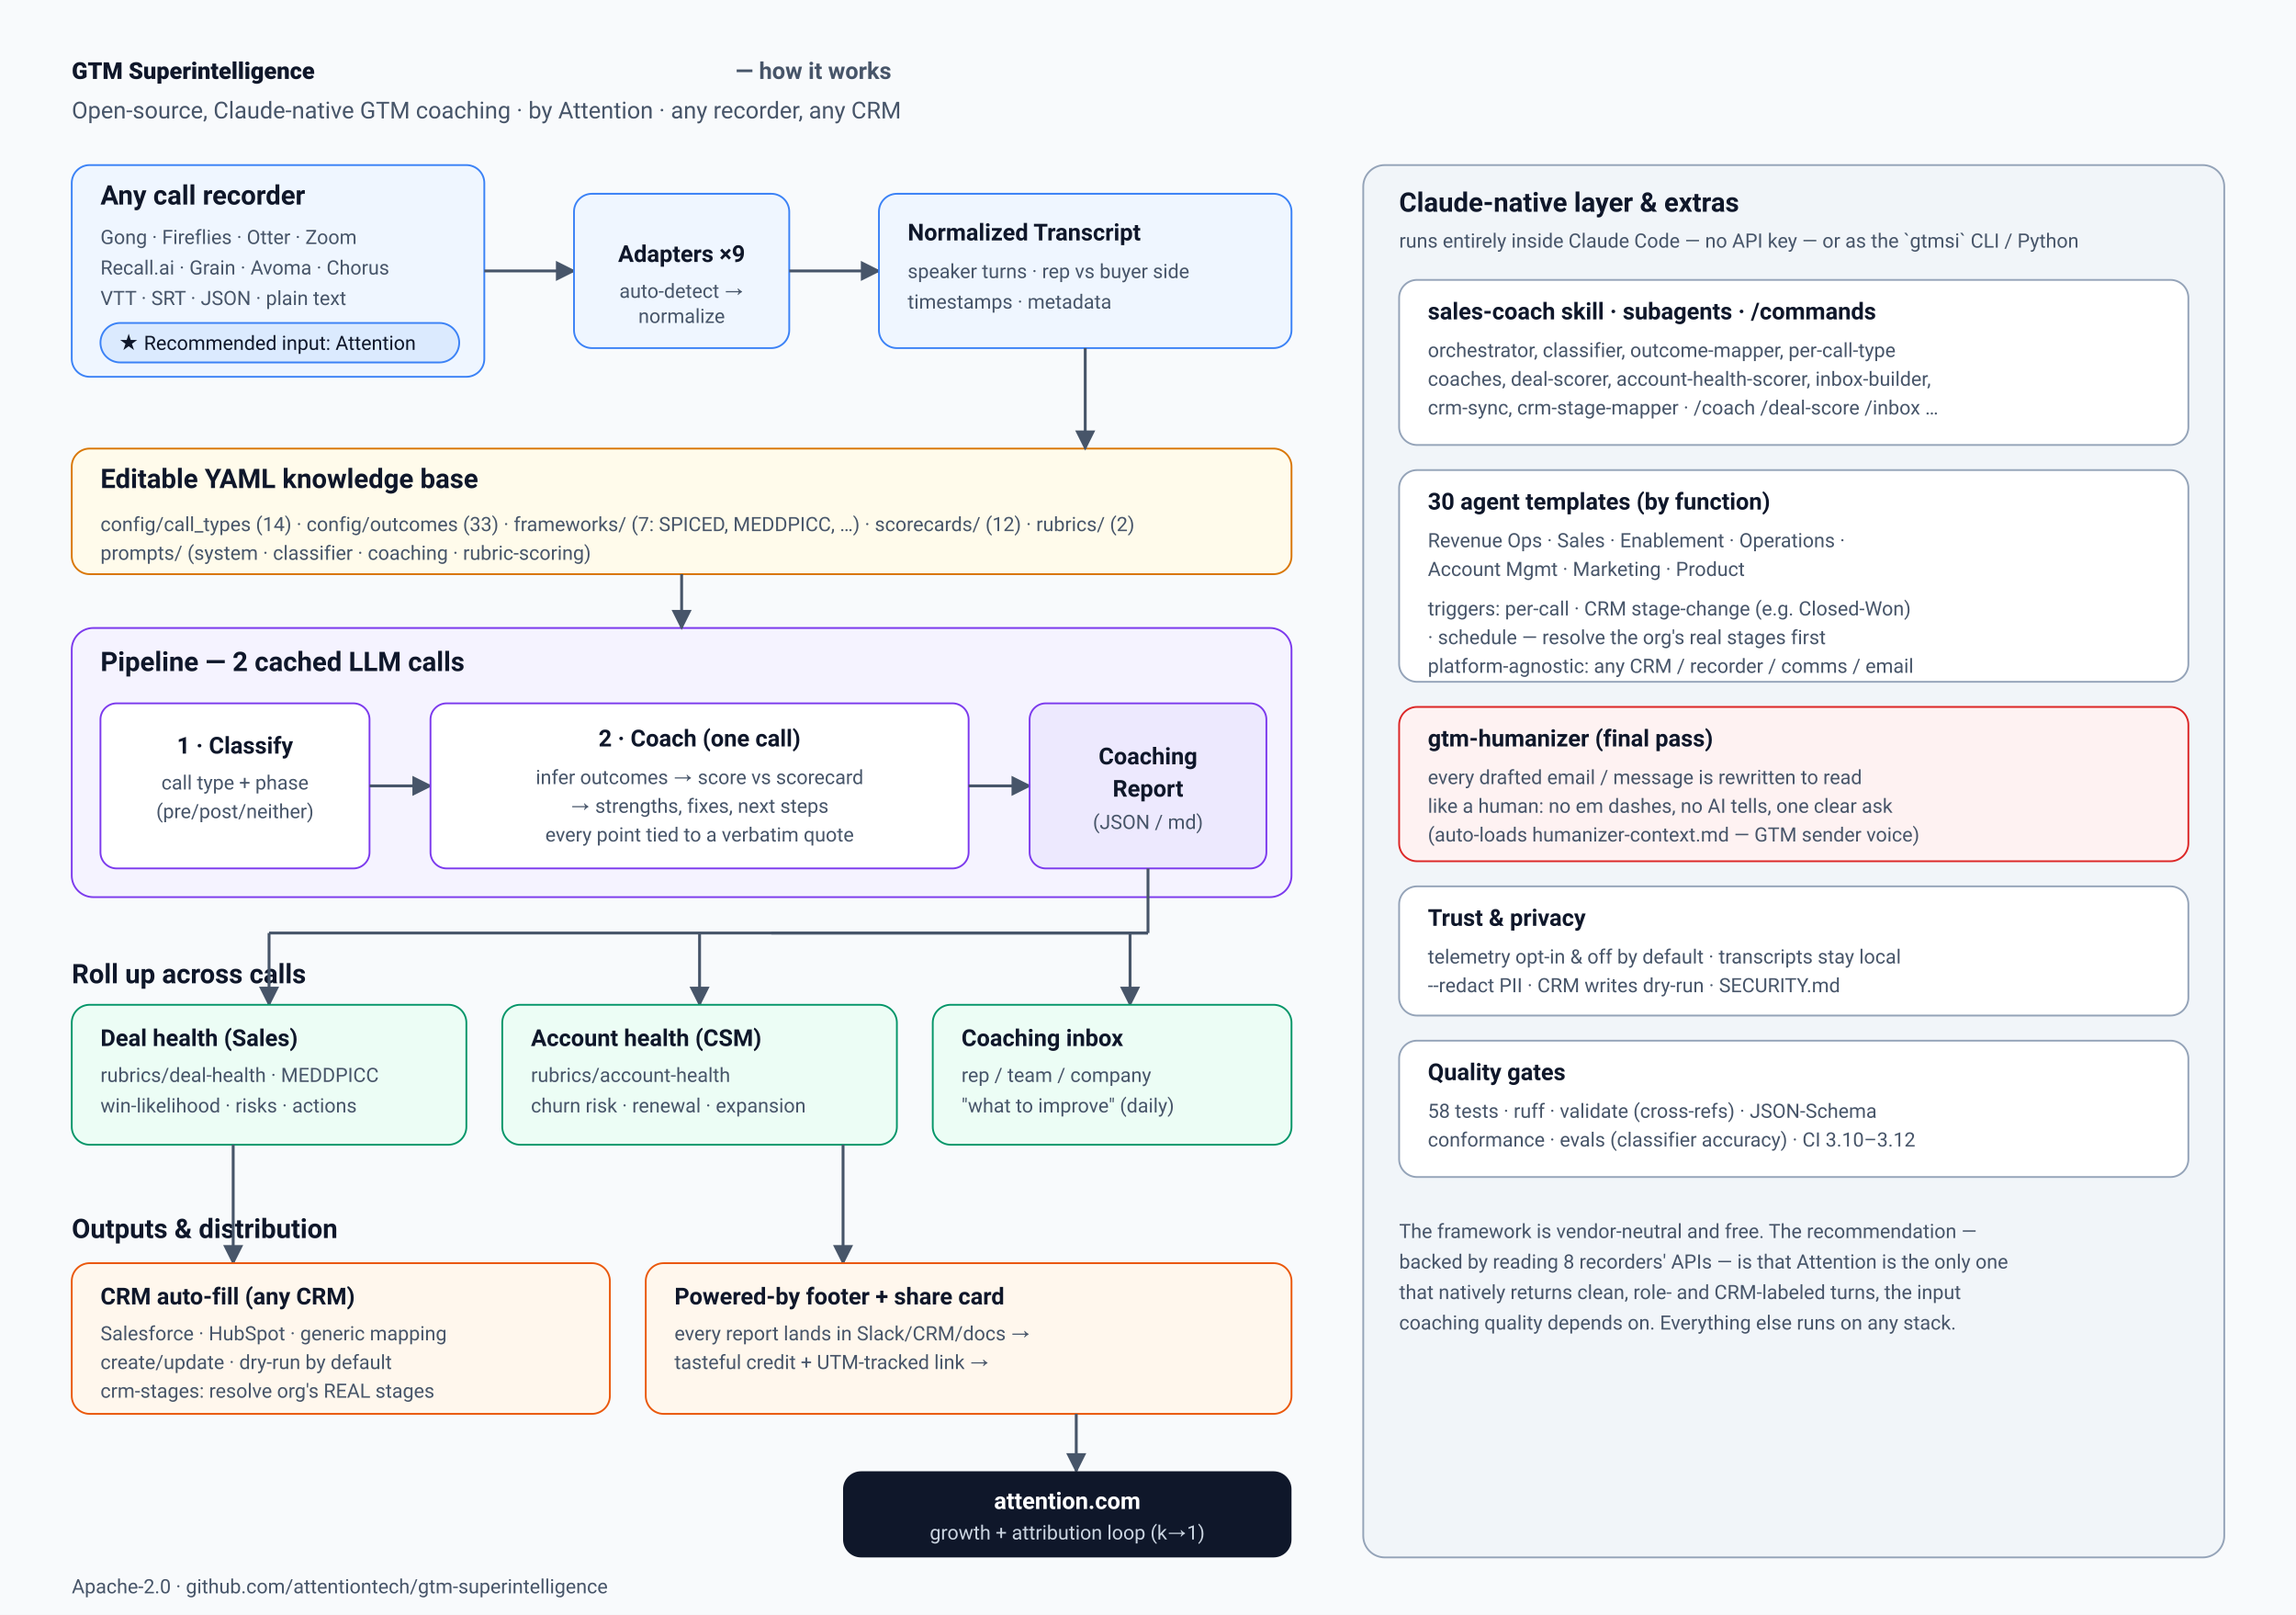
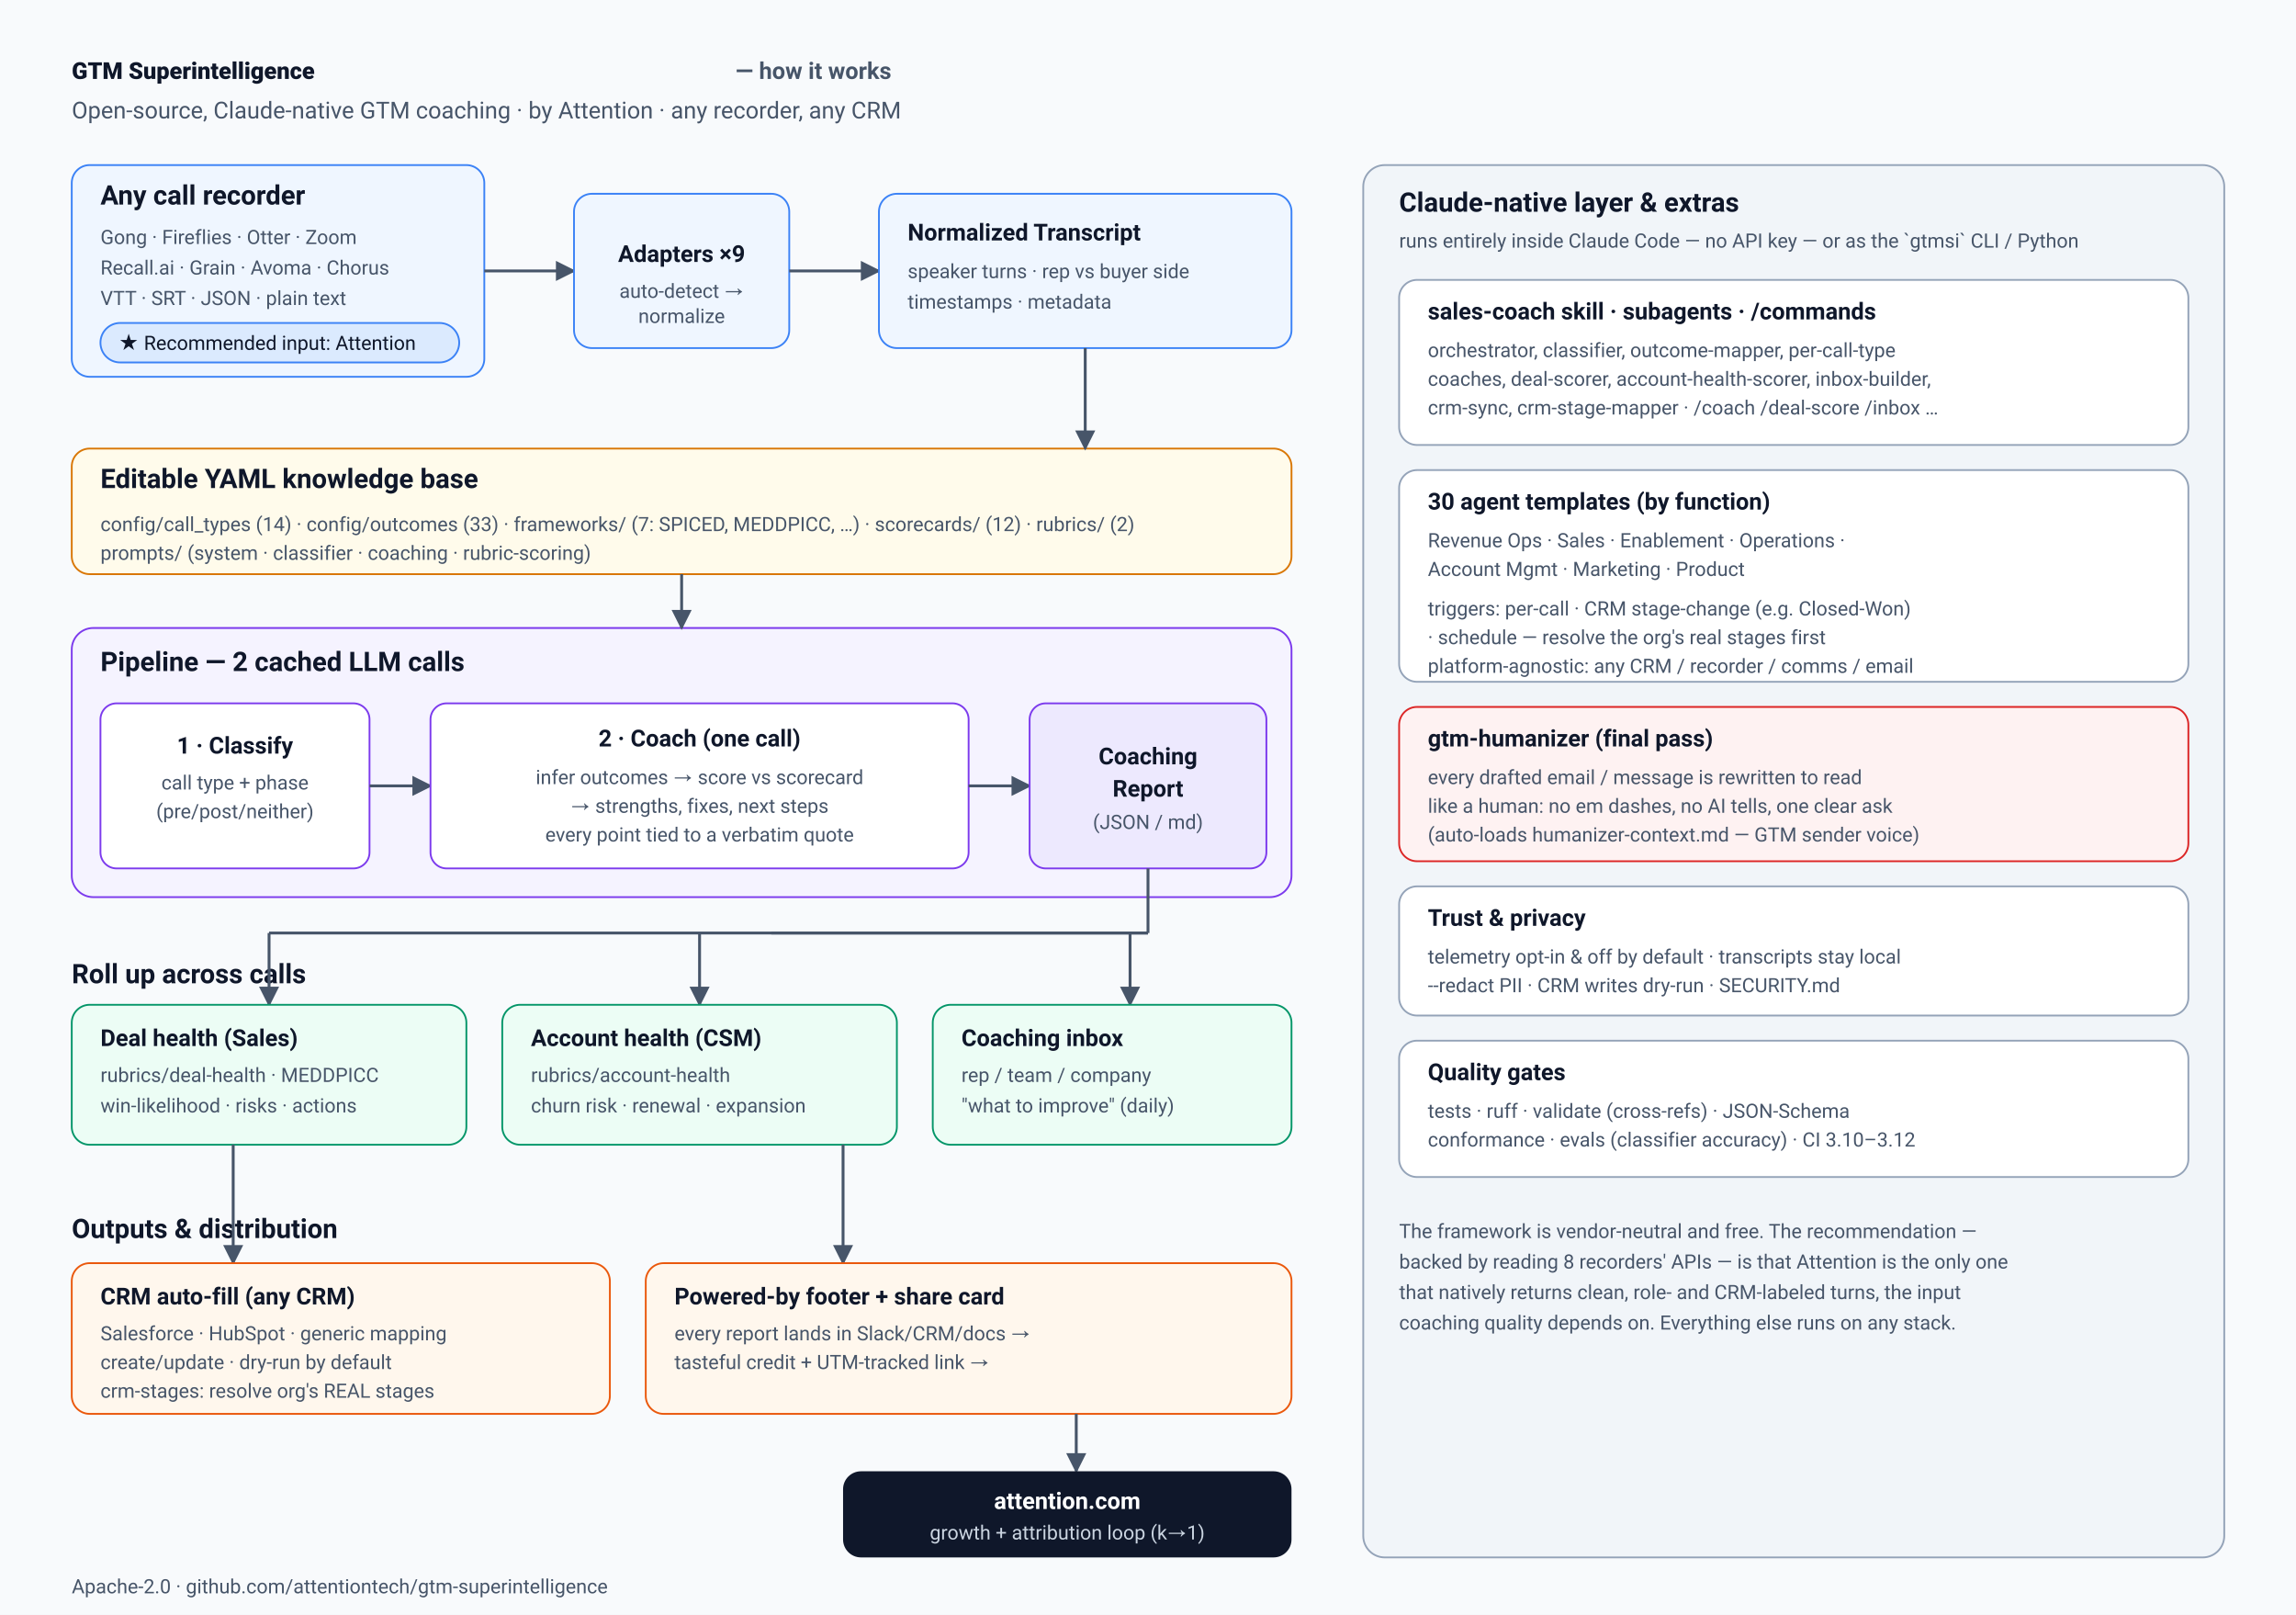
<svg xmlns="http://www.w3.org/2000/svg" width="1280" height="900" viewBox="0 0 1280 900" font-family="-apple-system,Segoe UI,Roboto,Helvetica,Arial,sans-serif">
  <defs>
    <marker id="arrow" viewBox="0 0 10 10" refX="9" refY="5" markerWidth="7" markerHeight="7" orient="auto-start-reverse">
      <path d="M0,0 L10,5 L0,10 z" fill="#475569" />
    </marker>
    <style>
      .t{fill:#0f172a} .m{fill:#475569} .w{fill:#fff}
      .box{rx:10;ry:10;stroke-width:1.5}
      text{font-size:13px}
      .h{font-size:15px;font-weight:700}
      .s{font-size:11px}
      .lbl{font-size:11px;fill:#475569}
      .edge{stroke:#475569;stroke-width:1.6;fill:none}
    </style>
  </defs>
  <rect width="1280" height="900" fill="#f8fafc" />
  <text x="40" y="44" class="t" font-size="26" font-weight="800">GTM Superintelligence</text>
  <text x="410" y="44" class="m" font-size="16" font-weight="600">— how it works</text>
  <text x="40" y="66" class="m" font-size="13">Open-source, Claude-native GTM coaching · by Attention · any recorder, any CRM</text>
  <rect x="40" y="92" width="230" height="118" rx="10" fill="#eff6ff" stroke="#3b82f6" />
  <text x="56" y="114" class="h t">Any call recorder</text>
  <text x="56" y="136" class="s m">Gong · Fireflies · Otter · Zoom</text>
  <text x="56" y="153" class="s m">Recall.ai · Grain · Avoma · Chorus</text>
  <text x="56" y="170" class="s m">VTT · SRT · JSON · plain text</text>
  <rect x="56" y="180" width="200" height="22" rx="11" fill="#dbeafe" stroke="#3b82f6" />
  <text x="66" y="195" class="s t">★ Recommended input: Attention</text>
  <line x1="270" y1="151" x2="320" y2="151" class="edge" marker-end="url(#arrow)" />
  <rect x="320" y="108" width="120" height="86" rx="10" fill="#eff6ff" stroke="#3b82f6" />
  <text x="380" y="146" class="t" font-weight="700" text-anchor="middle">Adapters ×9</text>
  <text x="380" y="166" class="s m" text-anchor="middle">auto-detect →</text>
  <text x="380" y="180" class="s m" text-anchor="middle">normalize</text>
  <line x1="440" y1="151" x2="490" y2="151" class="edge" marker-end="url(#arrow)" />
  <rect x="490" y="108" width="230" height="86" rx="10" fill="#eff6ff" stroke="#3b82f6" />
  <text x="506" y="134" class="t" font-weight="700">Normalized Transcript</text>
  <text x="506" y="155" class="s m">speaker turns · rep vs buyer side</text>
  <text x="506" y="172" class="s m">timestamps · metadata</text>
  <rect x="40" y="250" width="680" height="70" rx="10" fill="#fffbeb" stroke="#d97706" />
  <text x="56" y="272" class="h t">Editable YAML knowledge base</text>
  <text x="56" y="296" class="s m">config/call_types (14) · config/outcomes (33) · frameworks/ (7: SPICED, MEDDPICC, …) · scorecards/ (12) · rubrics/ (2)</text>
  <text x="56" y="312" class="s m">prompts/ (system · classifier · coaching · rubric-scoring)</text>
  <rect x="40" y="350" width="680" height="150" rx="12" fill="#f5f3ff" stroke="#7c3aed" />
  <text x="56" y="374" class="h t">Pipeline — 2 cached LLM calls</text>
  <rect x="56" y="392" width="150" height="92" rx="9" fill="#fff" stroke="#7c3aed" />
  <text x="131" y="420" class="t" font-weight="700" text-anchor="middle">1 · Classify</text>
  <text x="131" y="440" class="s m" text-anchor="middle">call type + phase</text>
  <text x="131" y="456" class="s m" text-anchor="middle">(pre/post/neither)</text>
  <line x1="206" y1="438" x2="240" y2="438" class="edge" marker-end="url(#arrow)" />
  <rect x="240" y="392" width="300" height="92" rx="9" fill="#fff" stroke="#7c3aed" />
  <text x="390" y="416" class="t" font-weight="700" text-anchor="middle">2 · Coach (one call)</text>
  <text x="390" y="437" class="s m" text-anchor="middle">infer outcomes → score vs scorecard</text>
  <text x="390" y="453" class="s m" text-anchor="middle">→ strengths, fixes, next steps</text>
  <text x="390" y="469" class="s m" text-anchor="middle">every point tied to a verbatim quote</text>
  <line x1="540" y1="438" x2="574" y2="438" class="edge" marker-end="url(#arrow)" />
  <rect x="574" y="392" width="132" height="92" rx="9" fill="#ede9fe" stroke="#7c3aed" />
  <text x="640" y="426" class="t" font-weight="700" text-anchor="middle">Coaching</text>
  <text x="640" y="444" class="t" font-weight="700" text-anchor="middle">Report</text>
  <text x="640" y="462" class="s m" text-anchor="middle">(JSON / md)</text>
  <line x1="605" y1="194" x2="605" y2="250" class="edge" marker-end="url(#arrow)" />
  <line x1="380" y1="320" x2="380" y2="350" class="edge" marker-end="url(#arrow)" />
  <text x="40" y="548" class="h t">Roll up across calls</text>
  <line x1="640" y1="484" x2="640" y2="520" class="edge" />
  <line x1="150" y1="520" x2="640" y2="520" class="edge" />
  <line x1="640" y1="520" x2="430" y2="520" class="edge" />
  <line x1="150" y1="520" x2="150" y2="560" class="edge" marker-end="url(#arrow)" />
  <line x1="390" y1="520" x2="390" y2="560" class="edge" marker-end="url(#arrow)" />
  <line x1="630" y1="520" x2="630" y2="560" class="edge" marker-end="url(#arrow)" />
  <rect x="40" y="560" width="220" height="78" rx="10" fill="#ecfdf5" stroke="#059669" />
  <text x="56" y="583" class="t" font-weight="700">Deal health (Sales)</text>
  <text x="56" y="603" class="s m">rubrics/deal-health · MEDDPICC</text>
  <text x="56" y="620" class="s m">win-likelihood · risks · actions</text>
  <rect x="280" y="560" width="220" height="78" rx="10" fill="#ecfdf5" stroke="#059669" />
  <text x="296" y="583" class="t" font-weight="700">Account health (CSM)</text>
  <text x="296" y="603" class="s m">rubrics/account-health</text>
  <text x="296" y="620" class="s m">churn risk · renewal · expansion</text>
  <rect x="520" y="560" width="200" height="78" rx="10" fill="#ecfdf5" stroke="#059669" />
  <text x="536" y="583" class="t" font-weight="700">Coaching inbox</text>
  <text x="536" y="603" class="s m">rep / team / company</text>
  <text x="536" y="620" class="s m">"what to improve" (daily)</text>
  <text x="40" y="690" class="h t">Outputs &amp; distribution</text>
  <line x1="130" y1="638" x2="130" y2="704" class="edge" marker-end="url(#arrow)" />
  <rect x="40" y="704" width="300" height="84" rx="10" fill="#fff7ed" stroke="#ea580c" />
  <text x="56" y="727" class="t" font-weight="700">CRM auto-fill (any CRM)</text>
  <text x="56" y="747" class="s m">Salesforce · HubSpot · generic mapping</text>
  <text x="56" y="763" class="s m">create/update · dry-run by default</text>
  <text x="56" y="779" class="s m">crm-stages: resolve org's REAL stages</text>
  <line x1="470" y1="638" x2="470" y2="704" class="edge" marker-end="url(#arrow)" />
  <rect x="360" y="704" width="360" height="84" rx="10" fill="#fff7ed" stroke="#ea580c" />
  <text x="376" y="727" class="t" font-weight="700">Powered-by footer + share card</text>
  <text x="376" y="747" class="s m">every report lands in Slack/CRM/docs →</text>
  <text x="376" y="763" class="s m">tasteful credit + UTM-tracked link →</text>
  <line x1="600" y1="788" x2="600" y2="820" class="edge" marker-end="url(#arrow)" />
  <rect x="470" y="820" width="250" height="48" rx="10" fill="#0f172a" />
  <text x="595" y="841" class="w" font-weight="700" text-anchor="middle">attention.com</text>
  <text x="595" y="858" class="s" fill="#cbd5e1" text-anchor="middle">growth + attribution loop (k→1)</text>
  <rect x="760" y="92" width="480" height="776" rx="12" fill="#f1f5f9" stroke="#94a3b8" />
  <text x="780" y="118" class="h t">Claude-native layer &amp; extras</text>
  <text x="780" y="138" class="s m">runs entirely inside Claude Code — no API key — or as the `gtmsi` CLI / Python</text>
  <rect x="780" y="156" width="440" height="92" rx="10" fill="#fff" stroke="#94a3b8" />
  <text x="796" y="178" class="t" font-weight="700">sales-coach skill · subagents · /commands</text>
  <text x="796" y="199" class="s m">orchestrator, classifier, outcome-mapper, per-call-type</text>
  <text x="796" y="215" class="s m">coaches, deal-scorer, account-health-scorer, inbox-builder,</text>
  <text x="796" y="231" class="s m">crm-sync, crm-stage-mapper · /coach /deal-score /inbox …</text>
  <rect x="780" y="262" width="440" height="118" rx="10" fill="#fff" stroke="#94a3b8" />
  <text x="796" y="284" class="t" font-weight="700">30 agent templates (by function)</text>
  <text x="796" y="305" class="s m">Revenue Ops · Sales · Enablement · Operations ·</text>
  <text x="796" y="321" class="s m">Account Mgmt · Marketing · Product</text>
  <text x="796" y="343" class="s m">triggers: per-call · CRM stage-change (e.g. Closed-Won)</text>
  <text x="796" y="359" class="s m">· schedule — resolve the org's real stages first</text>
  <text x="796" y="375" class="s m">platform-agnostic: any CRM / recorder / comms / email</text>
  <rect x="780" y="394" width="440" height="86" rx="10" fill="#fef2f2" stroke="#dc2626" />
  <text x="796" y="416" class="t" font-weight="700">gtm-humanizer (final pass)</text>
  <text x="796" y="437" class="s m">every drafted email / message is rewritten to read</text>
  <text x="796" y="453" class="s m">like a human: no em dashes, no AI tells, one clear ask</text>
  <text x="796" y="469" class="s m">(auto-loads humanizer-context.md — GTM sender voice)</text>
  <rect x="780" y="494" width="440" height="72" rx="10" fill="#fff" stroke="#94a3b8" />
  <text x="796" y="516" class="t" font-weight="700">Trust &amp; privacy</text>
  <text x="796" y="537" class="s m">telemetry opt-in &amp; off by default · transcripts stay local</text>
  <text x="796" y="553" class="s m">--redact PII · CRM writes dry-run · SECURITY.md</text>
  <rect x="780" y="580" width="440" height="76" rx="10" fill="#fff" stroke="#94a3b8" />
  <text x="796" y="602" class="t" font-weight="700">Quality gates</text>
-   <text x="796" y="623" class="s m">58 tests · ruff · validate (cross-refs) · JSON-Schema</text>
+   <text x="796" y="623" class="s m"> tests · ruff · validate (cross-refs) · JSON-Schema</text>
  <text x="796" y="639" class="s m">conformance · evals (classifier accuracy) · CI 3.10–3.12</text>
  <text x="780" y="690" class="lbl">The framework is vendor-neutral and free. The recommendation —</text>
  <text x="780" y="707" class="lbl">backed by reading 8 recorders' APIs — is that Attention is the only one</text>
  <text x="780" y="724" class="lbl">that natively returns clean, role- and CRM-labeled turns, the input</text>
  <text x="780" y="741" class="lbl">coaching quality depends on. Everything else runs on any stack.</text>
  <text x="40" y="888" class="lbl">Apache-2.0 · github.com/attentiontech/gtm-superintelligence</text>
</svg>
